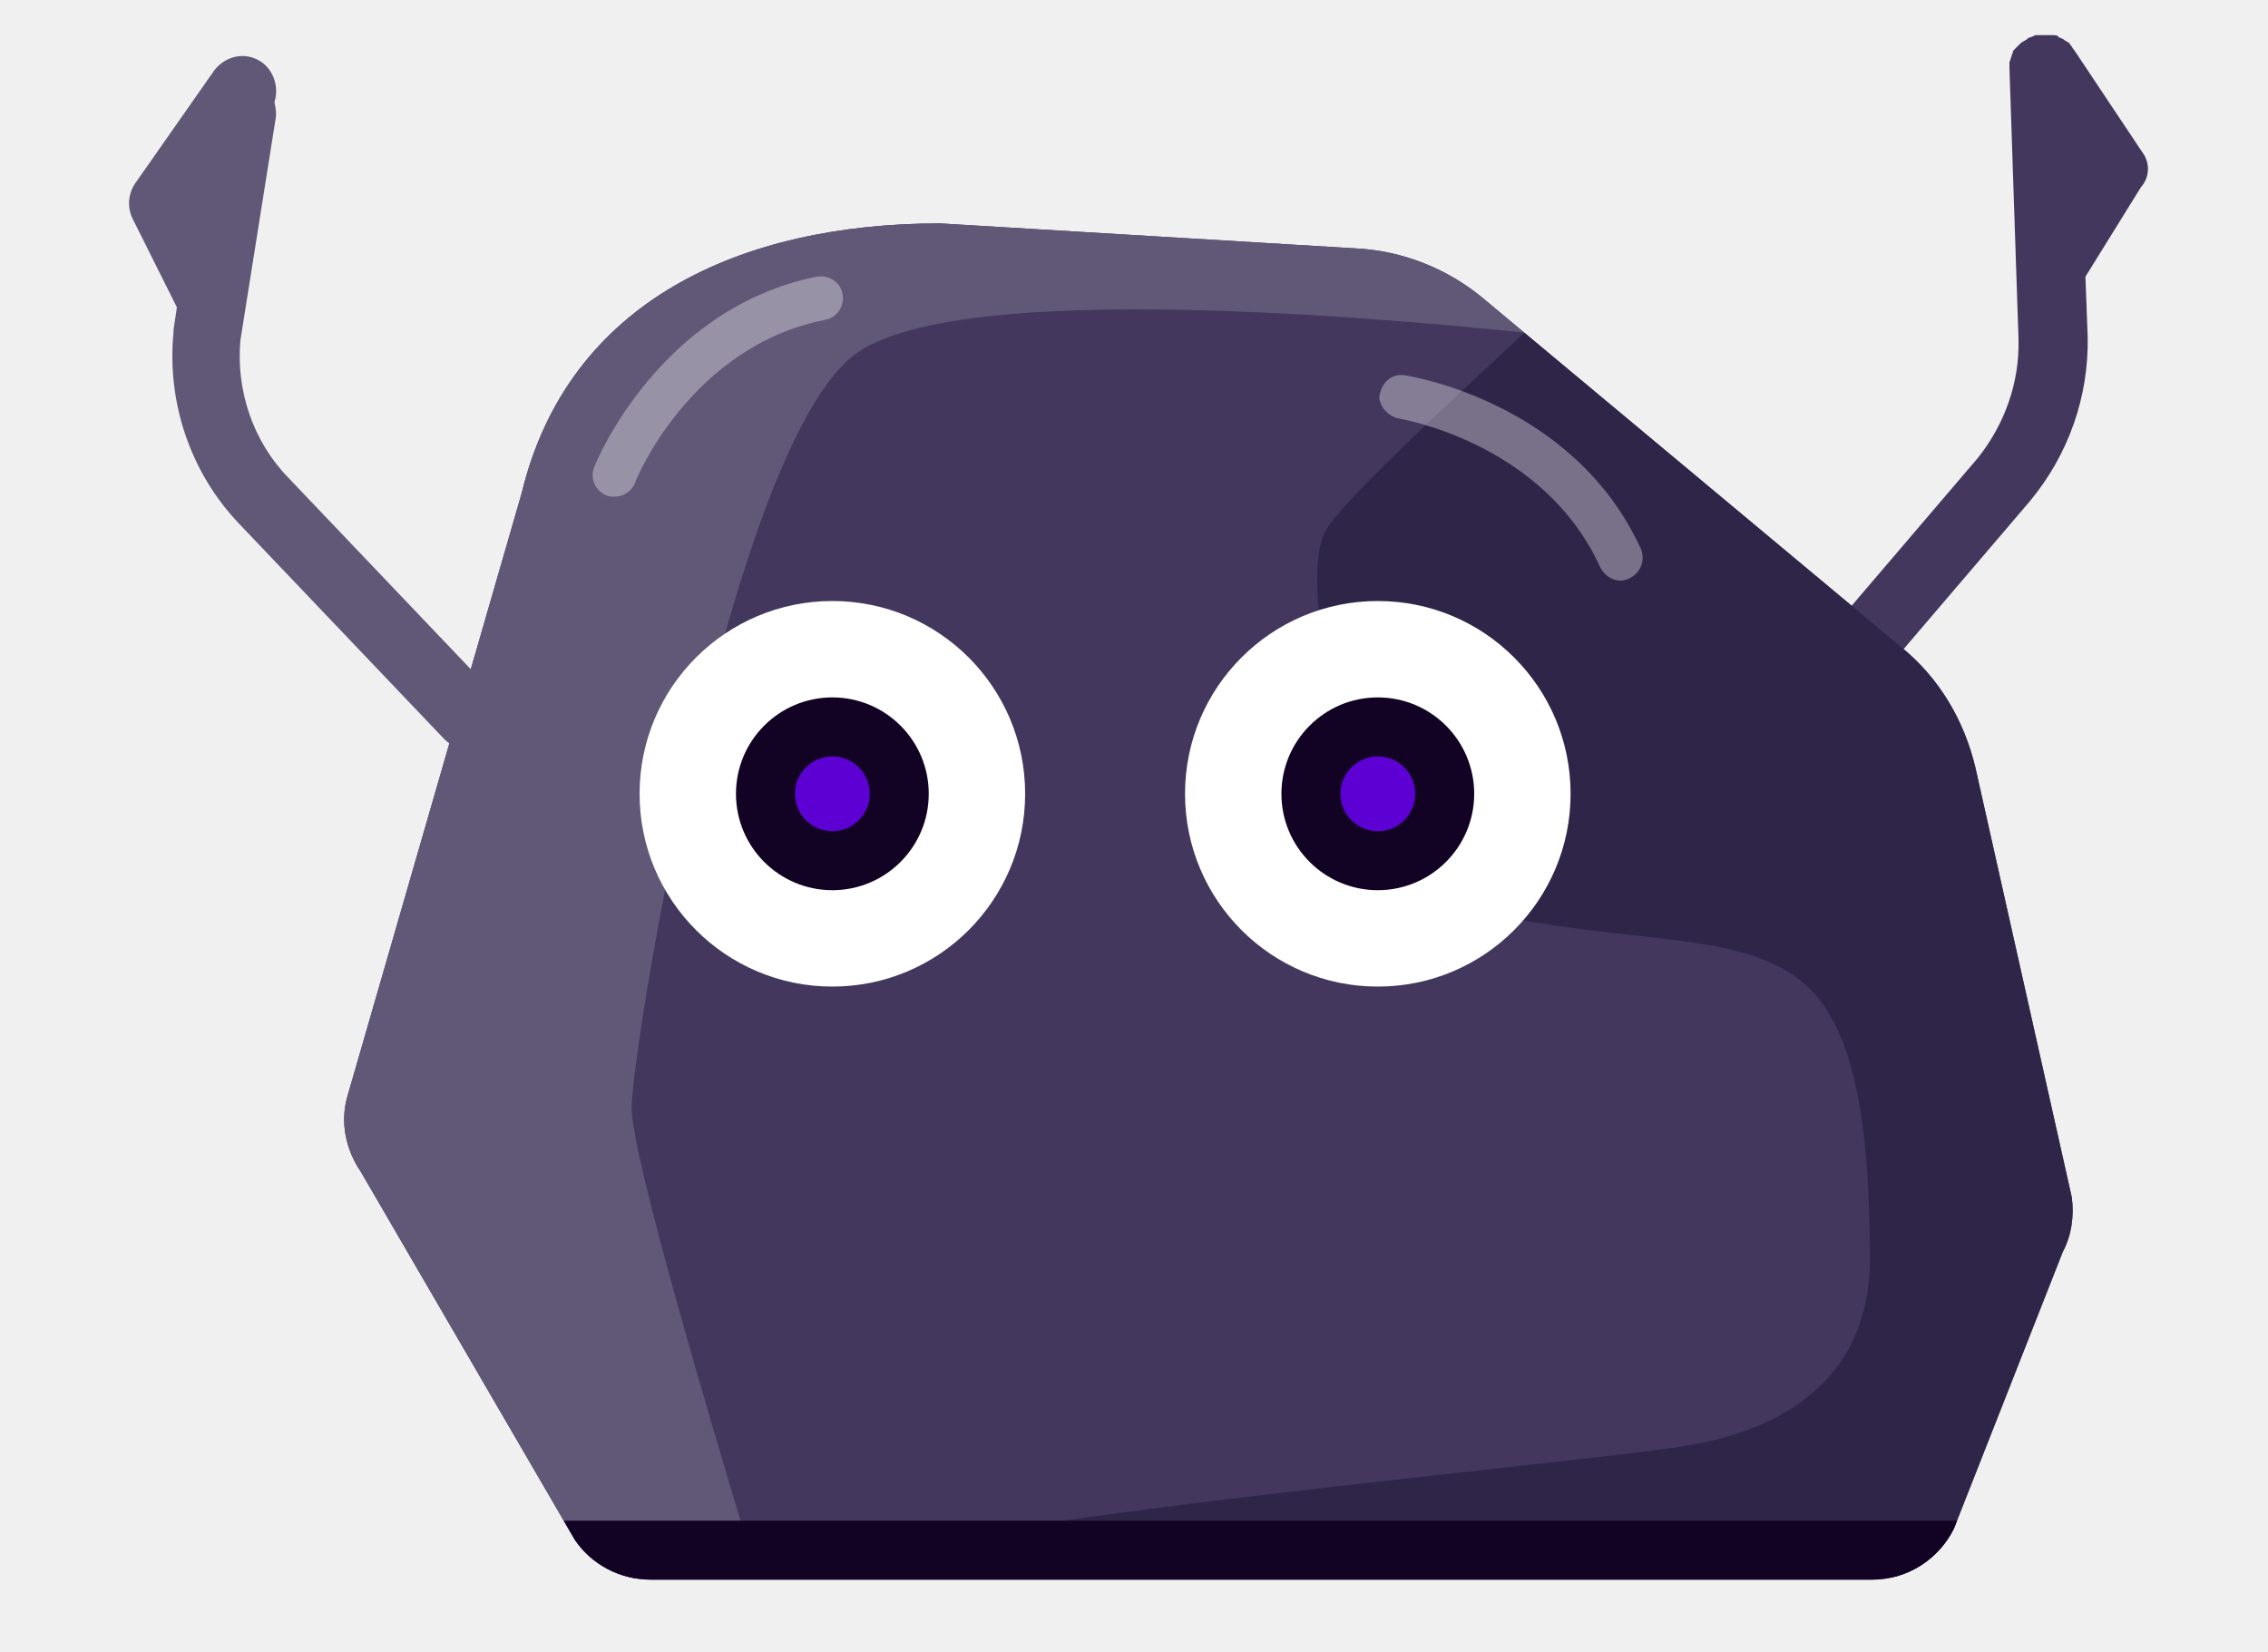
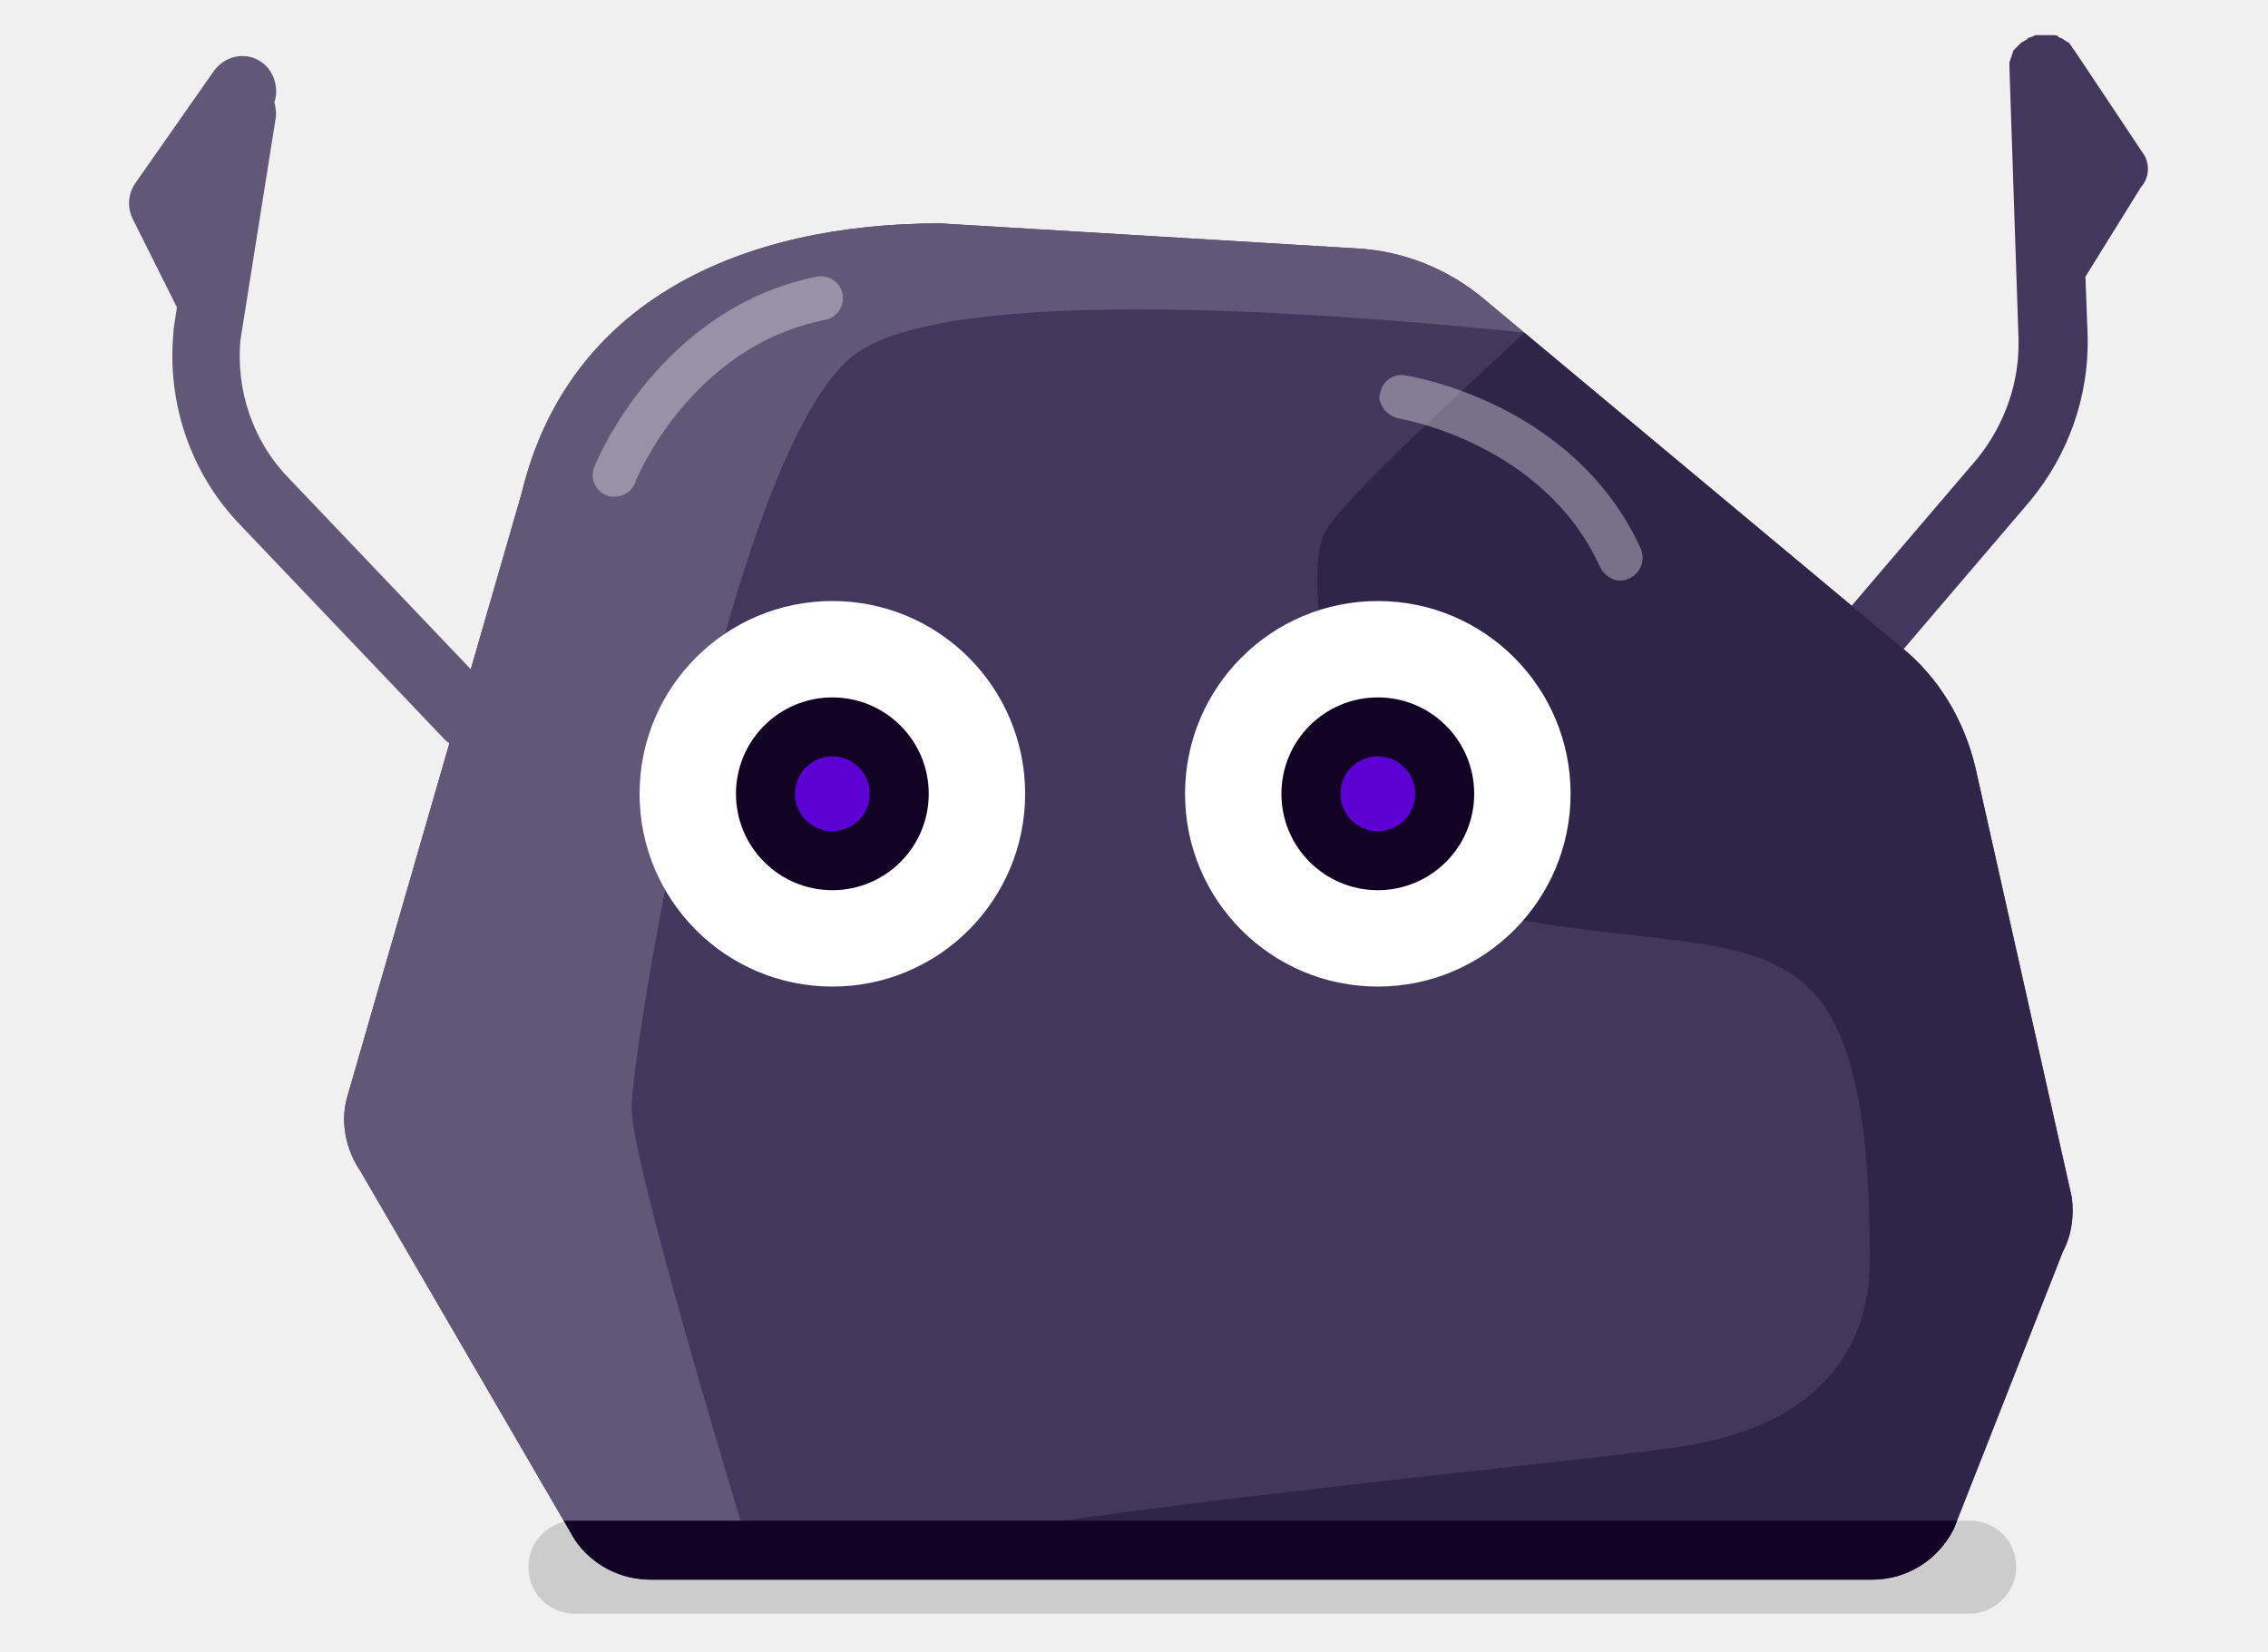
<svg xmlns="http://www.w3.org/2000/svg" xmlns:xlink="http://www.w3.org/1999/xlink" version="1.1" id="Layer_1" x="0px" y="0px" viewBox="0 0 200 145.6" style="enable-background:new 0 0 200 145.6;" xml:space="preserve">
  <style type="text/css">
- 	.st0{fill:#44375E;}
- 	.st1{clip-path:url(#SVGID_3_);}
- 	.st2{fill:#615777;}
- 	.st3{fill:#2F2549;}
- 	.st4{fill:#120223;}
- 	.st5{fill:#FFFFFF;}
- 	.st6{fill:#5C00D3;}
- 	.st7{opacity:0.35;fill:#FFFFFF;enable-background:new    ;}
+ 	.st0{opacity:0.15;}
+ 	.st1{fill:#44375E;}
+ 	.st2{clip-path:url(#SVGID_3_);}
+ 	.st3{fill:#615777;}
+ 	.st4{fill:#2F2549;}
+ 	.st5{fill:#120223;}
+ 	.st6{fill:#FFFFFF;}
+ 	.st7{fill:#5C00D3;}
+ 	.st8{opacity:0.35;fill:#FFFFFF;enable-background:new    ;}
</style>
  <g>
-     <path class="st0" d="M188.9,13.4l-6-9c0,0,0,0-0.1-0.1c0-0.1-0.1-0.1-0.1-0.2c-0.1-0.1-0.2-0.2-0.2-0.3c-0.1,0-0.1-0.1-0.2-0.1   c-0.1-0.1-0.2-0.1-0.3-0.2c-0.1-0.1-0.2-0.1-0.4-0.2c0,0-0.1,0-0.1-0.1c-0.1-0.1-0.3-0.1-0.5-0.1c0,0-0.1,0-0.1,0   c-0.1,0-0.2,0-0.4,0c-0.1,0-0.2,0-0.2,0c0,0,0,0-0.1,0c-0.1,0-0.1,0-0.2,0c-0.1,0-0.2,0-0.4,0c-0.1,0-0.2,0-0.3,0.1   c-0.1,0-0.2,0.1-0.3,0.1c-0.1,0-0.2,0.1-0.3,0.2c-0.1,0-0.1,0.1-0.2,0.1c0,0,0,0,0,0c-0.1,0.1-0.2,0.1-0.3,0.2   c-0.1,0.1-0.1,0.1-0.2,0.2c-0.1,0.1-0.1,0.1-0.2,0.2c-0.1,0.1-0.1,0.1-0.2,0.2c-0.1,0.1-0.1,0.2-0.1,0.2c0,0.1-0.1,0.2-0.1,0.3   s-0.1,0.2-0.1,0.3c0,0.1-0.1,0.2-0.1,0.3c0,0.1,0,0.2,0,0.2c0,0.1,0,0.2,0,0.3c0,0,0,0,0,0l0.8,23.9c0.1,3.8-1.2,7.5-3.6,10.5   l-11.1,13c-1.1,1.3-0.9,3.2,0.4,4.2c0.6,0.5,1.2,0.7,1.9,0.7c0.9,0,1.7-0.4,2.3-1.1l11.1-13c3.4-4.1,5.2-9.2,5.1-14.5l-0.2-5.3   l4.9-7.9C189.6,15.6,189.6,14.3,188.9,13.4z" />
+     <g class="st0">
+       <path d="M173.7,142.3h-123c-2.3,0-4.1-1.8-4.1-4.1l0,0c0-2.3,1.8-4.1,4.1-4.1h123c2.3,0,4.1,1.8,4.1,4.1l0,0    C177.8,140.4,175.9,142.3,173.7,142.3z" />
+     </g>
    <g>
+       <path class="st1" d="M188.9,13.4l-6-9c0,0,0,0-0.1-0.1c0-0.1-0.1-0.1-0.1-0.2c-0.1-0.1-0.2-0.2-0.2-0.3c-0.1,0-0.1-0.1-0.2-0.1    c-0.1-0.1-0.2-0.1-0.3-0.2c-0.1-0.1-0.2-0.1-0.4-0.2c0,0-0.1,0-0.1-0.1c-0.1-0.1-0.3-0.1-0.5-0.1h-0.1c-0.1,0-0.2,0-0.4,0    c-0.1,0-0.2,0-0.2,0s0,0-0.1,0s-0.1,0-0.2,0c-0.1,0-0.2,0-0.4,0c-0.1,0-0.2,0-0.3,0.1c-0.1,0-0.2,0.1-0.3,0.1s-0.2,0.1-0.3,0.2    c-0.1,0-0.1,0.1-0.2,0.1l0,0c-0.1,0.1-0.2,0.1-0.3,0.2c-0.1,0.1-0.1,0.1-0.2,0.2c-0.1,0.1-0.1,0.1-0.2,0.2    c-0.1,0.1-0.1,0.1-0.2,0.2c-0.1,0.1-0.1,0.2-0.1,0.2c0,0.1-0.1,0.2-0.1,0.3s-0.1,0.2-0.1,0.3c0,0.1-0.1,0.2-0.1,0.3    c0,0.1,0,0.2,0,0.2c0,0.1,0,0.2,0,0.3l0,0l0.8,23.9c0.1,3.8-1.2,7.5-3.6,10.5l-11.1,13c-1.1,1.3-0.9,3.2,0.4,4.2    c0.6,0.5,1.2,0.7,1.9,0.7c0.9,0,1.7-0.4,2.3-1.1l11.1-13c3.4-4.1,5.2-9.2,5.1-14.5l-0.2-5.3l4.9-7.9    C189.6,15.6,189.6,14.3,188.9,13.4z" />
      <g>
-         <path id="SVGID_1_" class="st0" d="M50.7,135.8l-18.9-32.5c-1.3-1.9-1.8-4.3-1.2-6.5L46,43.5c4.1-17,19.4-23.8,36.9-23.8     l36.6,2.2c4.2,0.2,8.2,1.8,11.4,4.5l36.8,30.7c3.3,2.7,5.5,6.4,6.5,10.6l8.5,37.9c0.2,1.6,0,3.3-0.8,4.8l-9.6,24.4     c-1.4,2.8-4.2,4.5-7.2,4.5H57.4C54.7,139.3,52.2,138,50.7,135.8z" />
+         <g>
+           <path id="SVGID_1_" class="st1" d="M50.7,135.8l-18.9-32.5c-1.3-1.9-1.8-4.3-1.2-6.5L46,43.5c4.1-17,19.4-23.8,36.9-23.8      l36.6,2.2c4.2,0.2,8.2,1.8,11.4,4.5l36.8,30.7c3.3,2.7,5.5,6.4,6.5,10.6l8.5,37.9c0.2,1.6,0,3.3-0.8,4.8l-9.6,24.4      c-1.4,2.8-4.2,4.5-7.2,4.5H57.4C54.7,139.3,52.2,138,50.7,135.8z" />
+         </g>
+         <g>
+           <g>
+             <defs>
+               <path id="SVGID_2_" d="M50.7,135.8l-18.9-32.5c-1.3-1.9-1.8-4.3-1.2-6.5L46,43.5c4.1-17,19.4-23.8,36.9-23.8l36.6,2.2        c4.2,0.2,8.2,1.8,11.4,4.5l36.8,30.7c3.3,2.7,5.5,6.4,6.5,10.6l8.5,37.9c0.2,1.6,0,3.3-0.8,4.8l-9.6,24.4        c-1.4,2.8-4.2,4.5-7.2,4.5H57.4C54.7,139.3,52.2,138,50.7,135.8z" />
+             </defs>
+             <clipPath id="SVGID_3_">
+               <use xlink:href="#SVGID_2_" style="overflow:visible;" />
+             </clipPath>
+             <g class="st2">
+               <path class="st3" d="M141.6,30.1c-11.5-1.3-56.9-6.3-66.4,1.3c-10.9,8.7-19.5,61.1-19.5,66.3c0,4.3,7.2,28.4,9.6,36.4        l-9.5,5.2c-2.7,0-14.1-3-15.6-5.2l-15.6-26c-1.3-1.9-3.1-8.2-2.6-10.4l18.2-57.2c4.1-17,21.5-26,39-26h28.6        c2.6,0,14.1-2.1,15.6,0L141.6,30.1z" />
+               <path class="st4" d="M185.8,110.7l-7.8,20.8c-1.4,2.7-4.7,7.8-7.8,7.8l-76.5-5.2c20.5-2.9,45.3-5.2,54.3-6.5        c12.9-1.9,17-9.1,16.9-16.9c-0.1-5.2,0-18.2-5.2-23.4s-14.3-3.9-27.3-6.5S114.2,52.2,116.8,47c1.7-3.5,19-18.6,22.2-22.1        l31.2,28.6c6.7,2.1,5.8,17.4,6.8,24.3l11.4,25.1C188.7,104.6,186.6,109.3,185.8,110.7z" />
+               <polygon class="st5" points="48,141.9 175.4,141.9 178,134.1 40.2,134.1       " />
+             </g>
+           </g>
+         </g>
      </g>
      <g>
-         <defs>
-           <path id="SVGID_2_" d="M50.7,135.8l-18.9-32.5c-1.3-1.9-1.8-4.3-1.2-6.5L46,43.5c4.1-17,19.4-23.8,36.9-23.8l36.6,2.2      c4.2,0.2,8.2,1.8,11.4,4.5l36.8,30.7c3.3,2.7,5.5,6.4,6.5,10.6l8.5,37.9c0.2,1.6,0,3.3-0.8,4.8l-9.6,24.4      c-1.4,2.8-4.2,4.5-7.2,4.5H57.4C54.7,139.3,52.2,138,50.7,135.8z" />
-         </defs>
-         <clipPath id="SVGID_3_">
-           <use xlink:href="#SVGID_2_" style="overflow:visible;" />
-         </clipPath>
-         <g class="st1">
-           <path class="st2" d="M141.6,30.1c-11.5-1.3-56.9-6.3-66.4,1.3c-10.9,8.7-19.5,61.1-19.5,66.3c0,4.3,7.2,28.4,9.6,36.4l-9.5,5.2      c-2.7,0-14.1-3-15.6-5.2l-15.6-26c-1.3-1.9-3.1-8.2-2.6-10.4l18.2-57.2c4.1-17,21.5-26,39-26h28.6c2.6,0,14.1-2.1,15.6,0      L141.6,30.1z" />
-           <path class="st3" d="M185.8,110.7l-7.8,20.8c-1.4,2.7-4.7,7.8-7.8,7.8l-76.5-5.2c20.5-2.9,45.3-5.2,54.3-6.5      c12.9-1.9,17-9.1,16.9-16.9c-0.1-5.2,0-18.2-5.2-23.4c-5.2-5.2-14.3-3.9-27.3-6.5S114.2,52.2,116.8,47      c1.7-3.5,19-18.6,22.2-22.1l31.2,28.6c6.7,2.1,5.8,17.4,6.8,24.3l11.4,25.1C188.7,104.6,186.6,109.3,185.8,110.7z" />
-           <polygon class="st4" points="48,141.9 175.4,141.9 178,134.1 40.2,134.1     " />
+         <g>
+           <circle class="st6" cx="73.4" cy="70" r="17" />
+           <circle class="st5" cx="73.4" cy="70" r="8.5" />
+           <circle class="st7" cx="73.4" cy="70" r="3.3" />
+         </g>
+         <g>
+           <circle class="st6" cx="121.5" cy="70" r="17" />
+           <circle class="st5" cx="121.5" cy="70" r="8.5" />
+           <circle class="st7" cx="121.5" cy="70" r="3.3" />
        </g>
      </g>
+       <path class="st8" d="M54.2,43.8c-0.2,0-0.5,0-0.7-0.1c-1-0.4-1.5-1.5-1.1-2.5c0.2-0.6,5.8-14,19.6-16.8c1.1-0.2,2.1,0.5,2.3,1.5    c0.2,1.1-0.5,2.1-1.5,2.3C60.9,30.5,56,42.4,56,42.6C55.7,43.3,55,43.8,54.2,43.8z" />
+       <path class="st8" d="M121.7,35.4c-0.1-0.2-0.1-0.5,0-0.7c0.2-1.1,1.2-1.8,2.2-1.6c0.6,0.1,14.9,2.4,20.8,15.3c0.4,1,0,2.1-1,2.6    s-2.1,0-2.6-1c-5-11-17.7-13.1-17.8-13.1C122.5,36.7,121.9,36.1,121.7,35.4z" />
+       <path class="st3" d="M43.5,61.1l-18.1-19c-3.1-3.2-4.6-7.7-4.2-12.1l3.1-19.5c0.1-0.5,0-1-0.1-1.5c0.4-1.2,0-2.7-1.1-3.5    c-1.4-1-3.2-0.6-4.2,0.7l-7,10c-0.6,0.9-0.7,2.1-0.2,3.1l3.9,7.8l-0.3,2v0.2c-0.6,6.2,1.5,12.4,5.8,16.9l18.1,19    c0.6,0.6,1.4,0.9,2.2,0.9c0.7,0,1.5-0.3,2.1-0.8C44.6,64.2,44.7,62.3,43.5,61.1z" />
    </g>
-     <g>
-       <g>
-         <circle class="st5" cx="73.4" cy="70" r="17" />
-         <circle class="st4" cx="73.4" cy="70" r="8.5" />
-         <circle class="st6" cx="73.4" cy="70" r="3.3" />
-       </g>
-       <g>
-         <circle class="st5" cx="121.5" cy="70" r="17" />
-         <circle class="st4" cx="121.5" cy="70" r="8.5" />
-         <circle class="st6" cx="121.5" cy="70" r="3.3" />
-       </g>
-     </g>
-     <path class="st7" d="M54.2,43.8c-0.2,0-0.5,0-0.7-0.1c-1-0.4-1.5-1.5-1.1-2.5c0.2-0.6,5.8-14,19.6-16.8c1.1-0.2,2.1,0.5,2.3,1.5   c0.2,1.1-0.5,2.1-1.5,2.3C60.9,30.5,56,42.4,56,42.6C55.7,43.3,55,43.8,54.2,43.8z" />
-     <path class="st7" d="M121.7,35.4c-0.1-0.2-0.1-0.5,0-0.7c0.2-1.1,1.2-1.8,2.2-1.6c0.6,0.1,14.9,2.4,20.8,15.3c0.4,1,0,2.1-1,2.6   s-2.1,0-2.6-1c-5-11-17.7-13.1-17.8-13.1C122.5,36.7,121.9,36.1,121.7,35.4z" />
-     <path class="st2" d="M43.5,61.1l-18.1-19c-3.1-3.2-4.6-7.7-4.2-12.1l3.1-19.5c0.1-0.5,0-1-0.1-1.5c0.4-1.2,0-2.7-1.1-3.5   c-1.4-1-3.2-0.6-4.2,0.7l-7,10c-0.6,0.9-0.7,2.1-0.2,3.1l3.9,7.8l-0.3,2l0,0.2c-0.6,6.2,1.5,12.4,5.8,16.9l18.1,19   c0.6,0.6,1.4,0.9,2.2,0.9c0.7,0,1.5-0.3,2.1-0.8C44.6,64.2,44.7,62.3,43.5,61.1z" />
  </g>
</svg>
